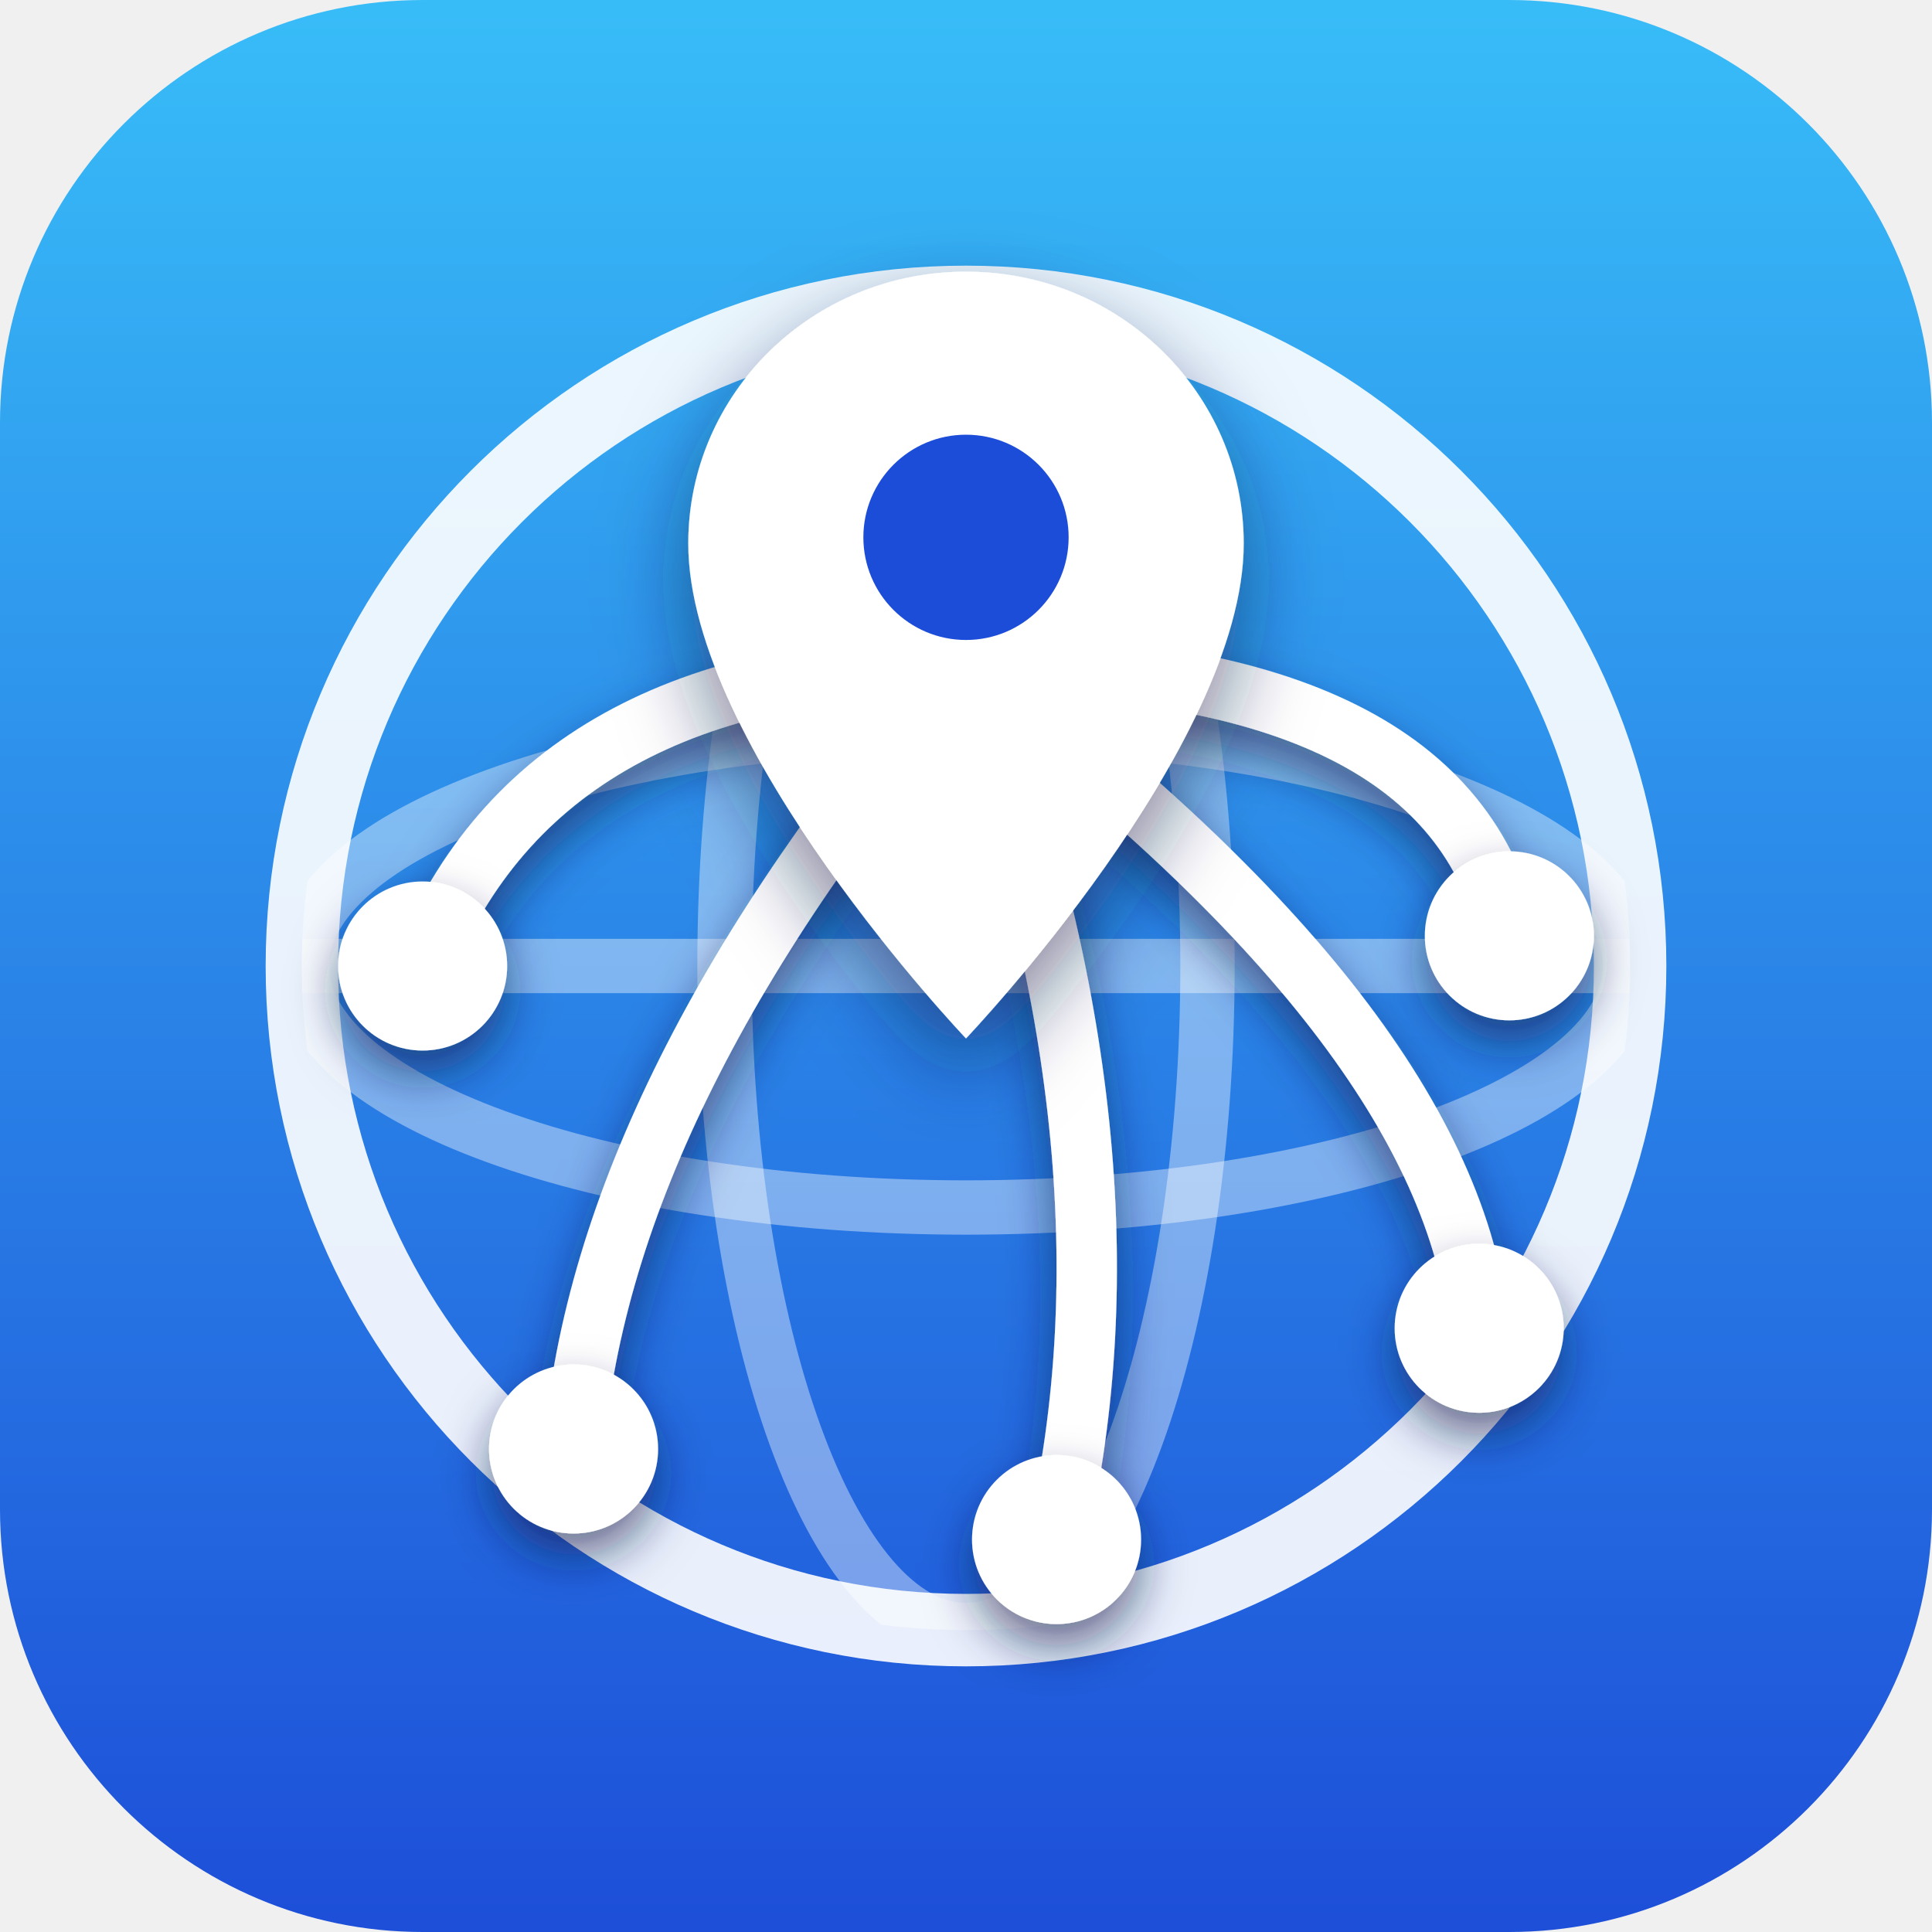
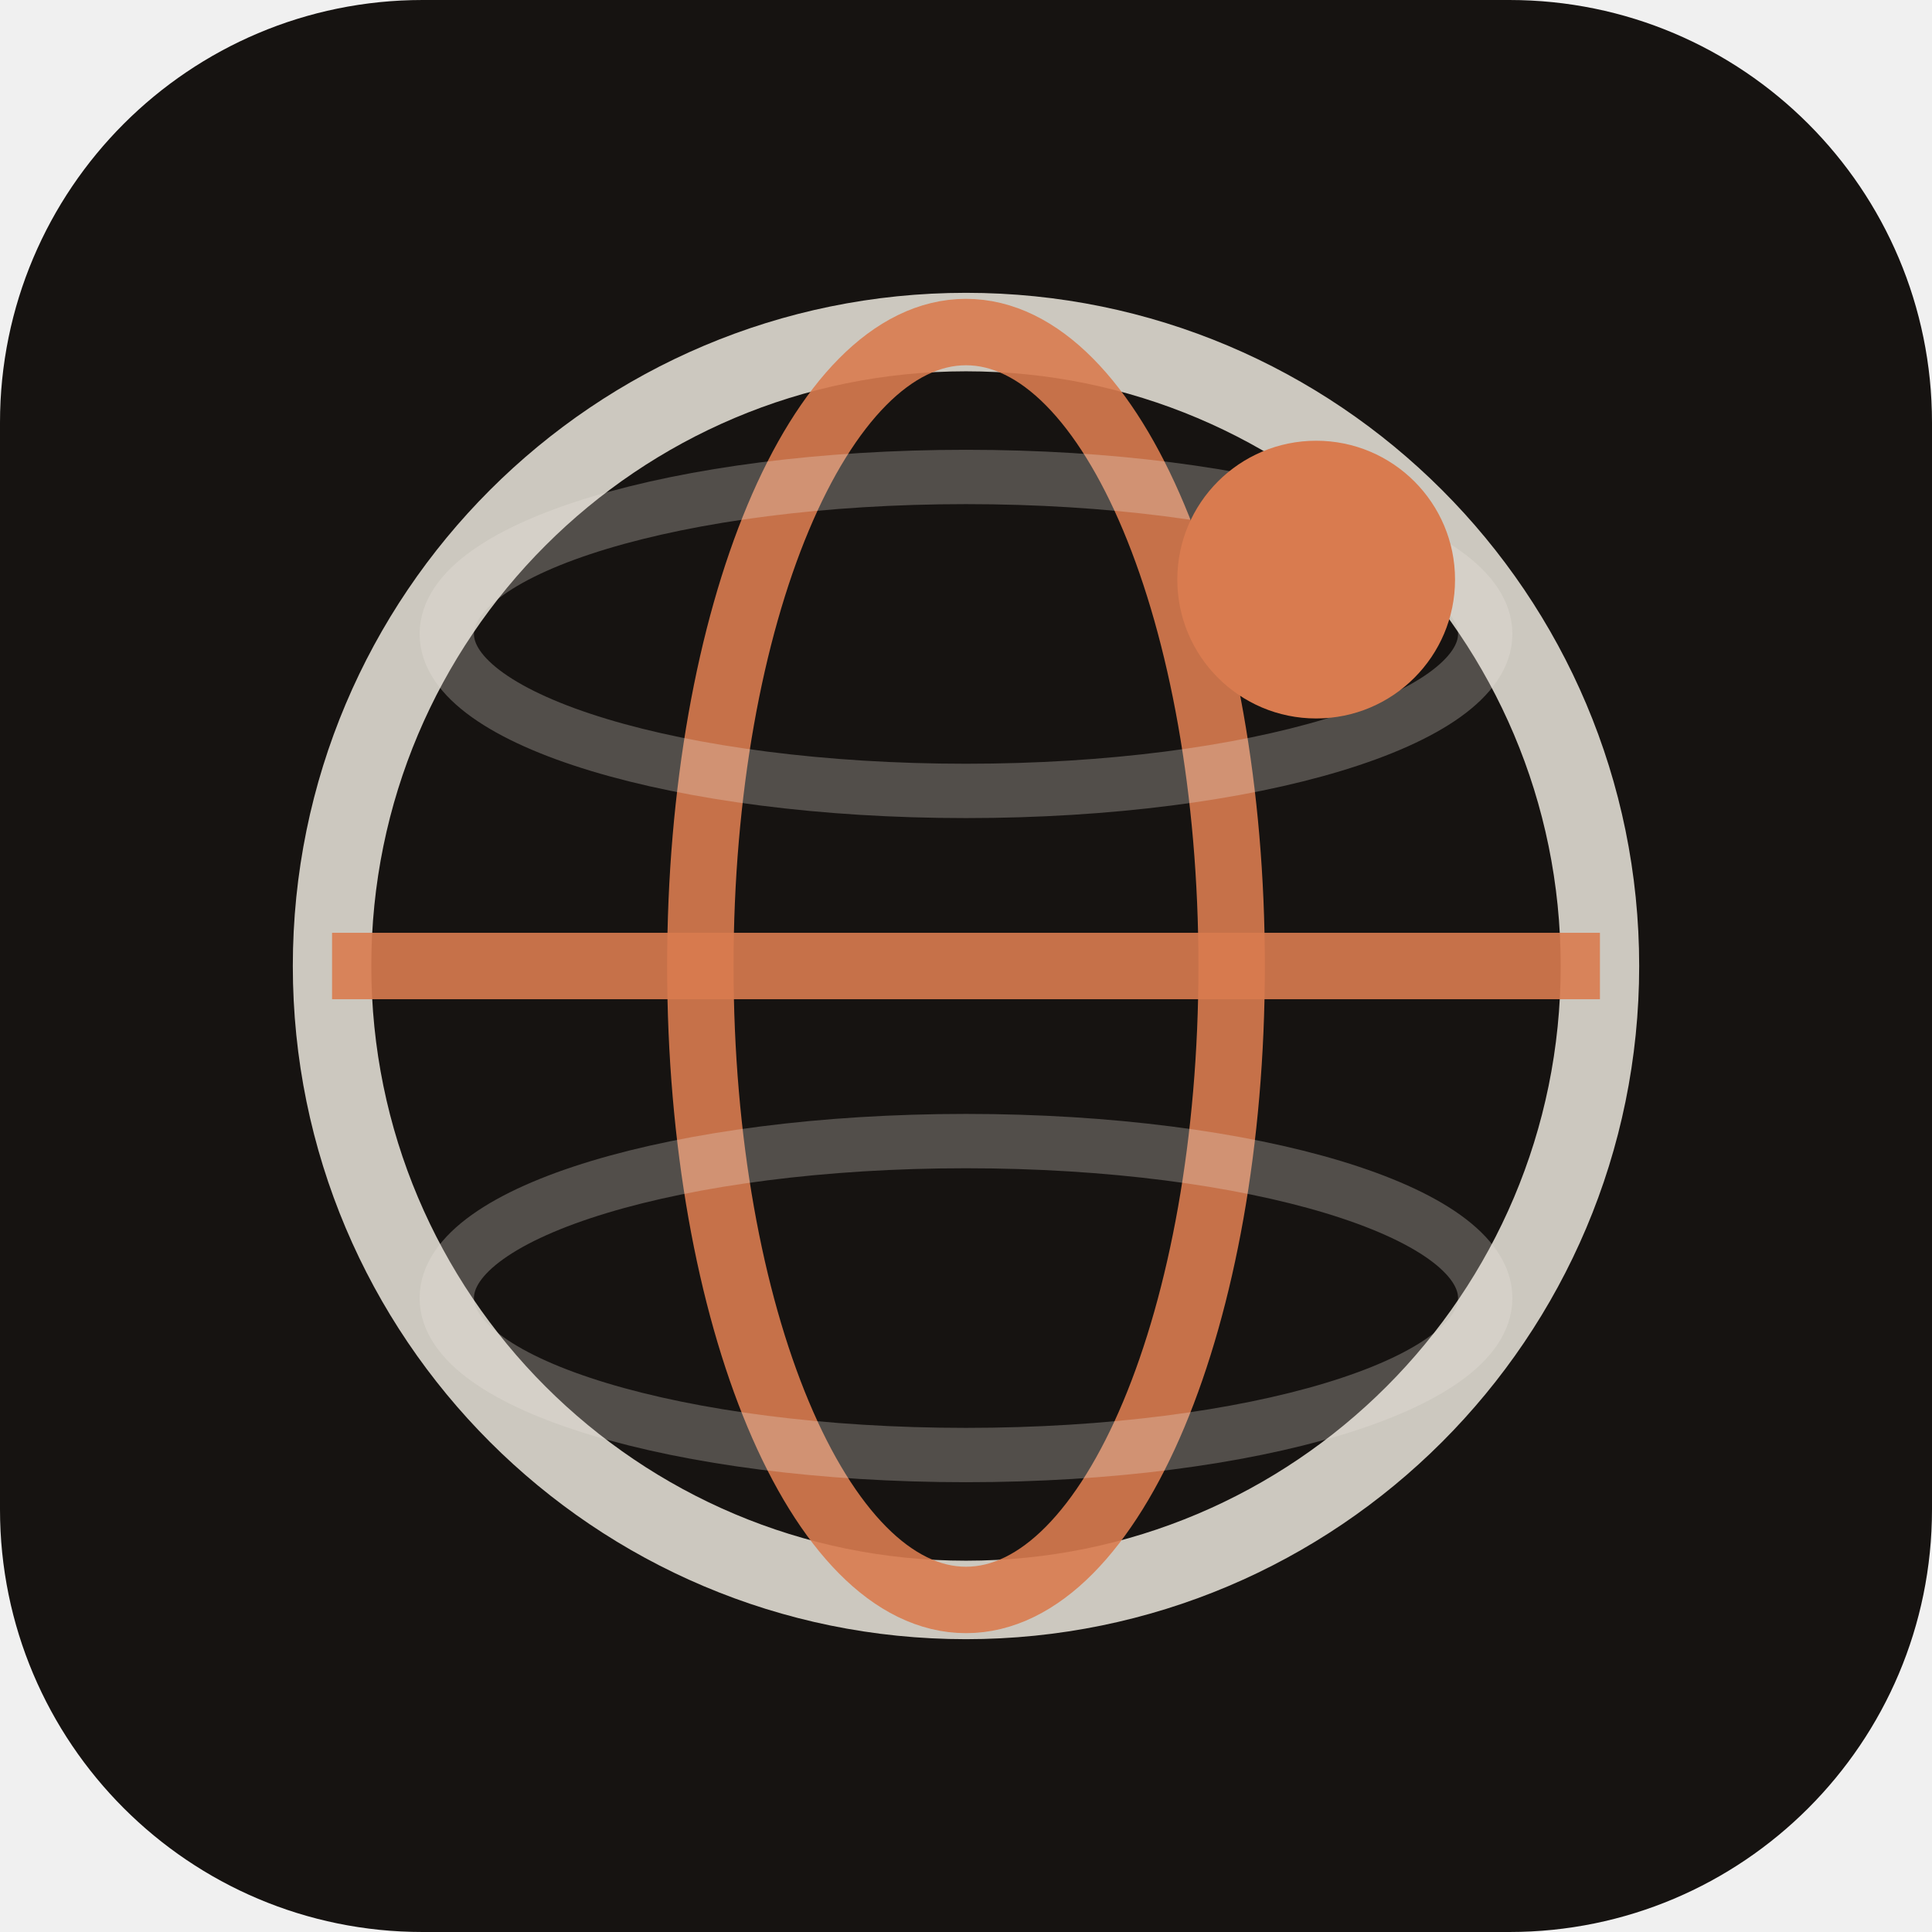
<svg xmlns="http://www.w3.org/2000/svg" width="32" height="32" viewBox="0 0 32 32">
-   <defs>
-     <linearGradient id="bg" x1="0" y1="0" x2="0" y2="1">
-       <stop offset="0%" stop-color="#38bdf8" />
-       <stop offset="100%" stop-color="#1d4ed8" />
-     </linearGradient>
-     <clipPath id="c">
-       <circle cx="16" cy="16" r="11" />
-     </clipPath>
-     <filter id="pinShadow" x="-50%" y="-50%" width="200%" height="200%">
-       <feDropShadow dx="0" dy="0.6" stdDeviation="0.7" flood-color="#0b1f4d" flood-opacity="0.55" />
-     </filter>
-     <filter id="connShadow" x="-50%" y="-50%" width="200%" height="200%">
-       <feDropShadow dx="0" dy="0.4" stdDeviation="0.4" flood-color="#0b1f4d" flood-opacity="0.6" />
-     </filter>
-   </defs>
-   <rect width="32" height="32" rx="7" fill="url(#bg)" />
-   <g clip-path="url(#c)" stroke="#ffffff" stroke-opacity="0.4" stroke-width="0.9" fill="none">
-     <ellipse cx="16" cy="16" rx="11" ry="4" />
-     <ellipse cx="16" cy="16" rx="4" ry="11" />
-     <line x1="5" y1="16" x2="27" y2="16" />
-   </g>
-   <circle cx="16" cy="16" r="11" fill="none" stroke="#ffffff" stroke-opacity="0.9" stroke-width="1.2" />
-   <g stroke="#ffffff" stroke-width="1" fill="none" stroke-linecap="round" filter="url(#connShadow)">
-     <path d="M16 11 Q9 11 7 16" />
-     <path d="M16 11 Q10 18 9.5 24" />
-     <path d="M16 11 Q19 19 17.5 25.5" />
-     <path d="M16 11 Q24 17 24.5 22" />
-     <path d="M16 11 Q24 11 25 15.5" />
-   </g>
-   <g filter="url(#connShadow)">
-     <g fill="#ffffff">
-       <circle cx="7" cy="16" r="1.4" />
-       <circle cx="9.5" cy="24" r="1.4" />
-       <circle cx="17.5" cy="25.5" r="1.4" />
-       <circle cx="24.5" cy="22" r="1.4" />
-       <circle cx="25" cy="15.5" r="1.4" />
-     </g>
-   </g>
-   <g filter="url(#pinShadow)">
-     <path d="M16 4.5c-2.55 0-4.6 2.02-4.6 4.5 0 3.37 4.6 8.2 4.6 8.2s4.6-4.83 4.6-8.2C20.6 6.52 18.55 4.5 16 4.5z" fill="#ffffff" />
-     <circle cx="16" cy="8.9" r="1.7" fill="#1d4ed8" />
-   </g>
+   <rect width="32" height="32" rx="7" fill="#161311" />
+   <circle cx="16" cy="16" r="10.5" fill="none" stroke="#ECE7DD" stroke-opacity="0.85" stroke-width="1.3" />
+   <ellipse cx="16" cy="16" rx="4.4" ry="10.5" fill="none" stroke="#D97B4F" stroke-opacity="0.9" stroke-width="1.1" />
+   <line x1="5.5" y1="16" x2="26.5" y2="16" stroke="#D97B4F" stroke-opacity="0.9" stroke-width="1.1" />
+   <ellipse cx="16" cy="10.5" rx="8.6" ry="2.6" fill="none" stroke="#ECE7DD" stroke-opacity="0.28" stroke-width="0.9" />
+   <ellipse cx="16" cy="21.5" rx="8.6" ry="2.6" fill="none" stroke="#ECE7DD" stroke-opacity="0.28" stroke-width="0.9" />
+   <circle cx="21.8" cy="9.6" r="2.3" fill="#D97B4F" />
</svg>
